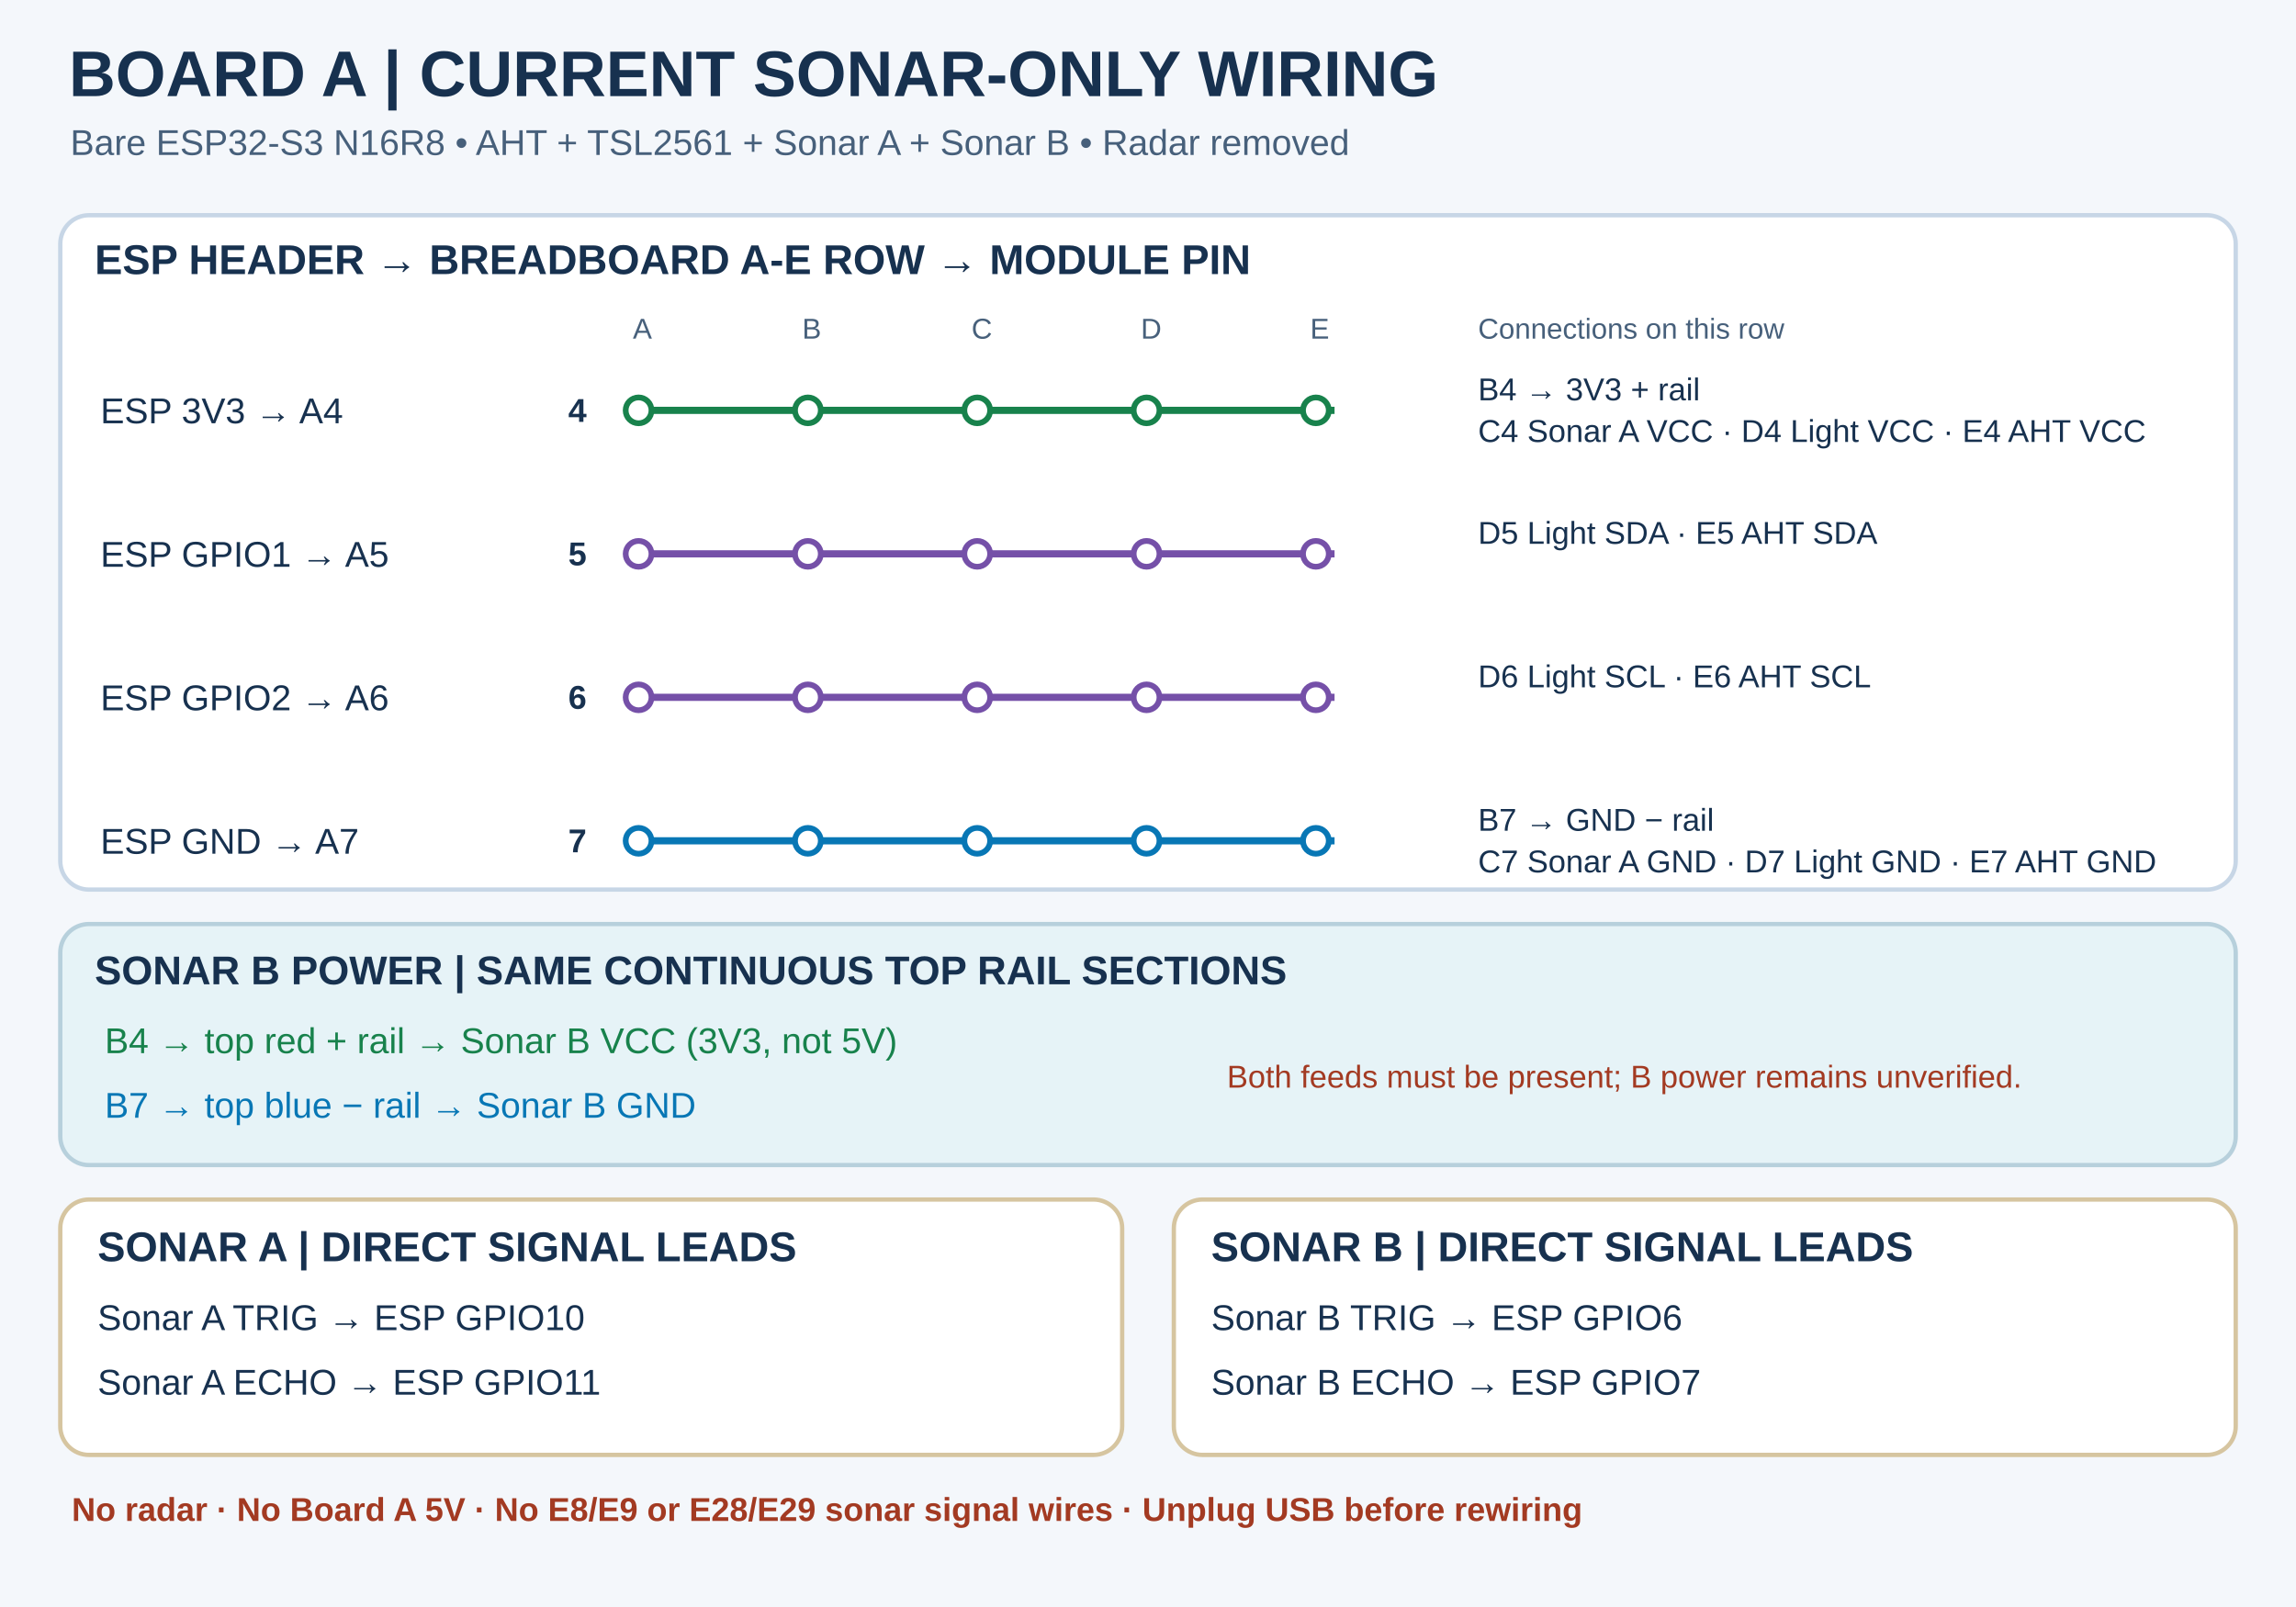
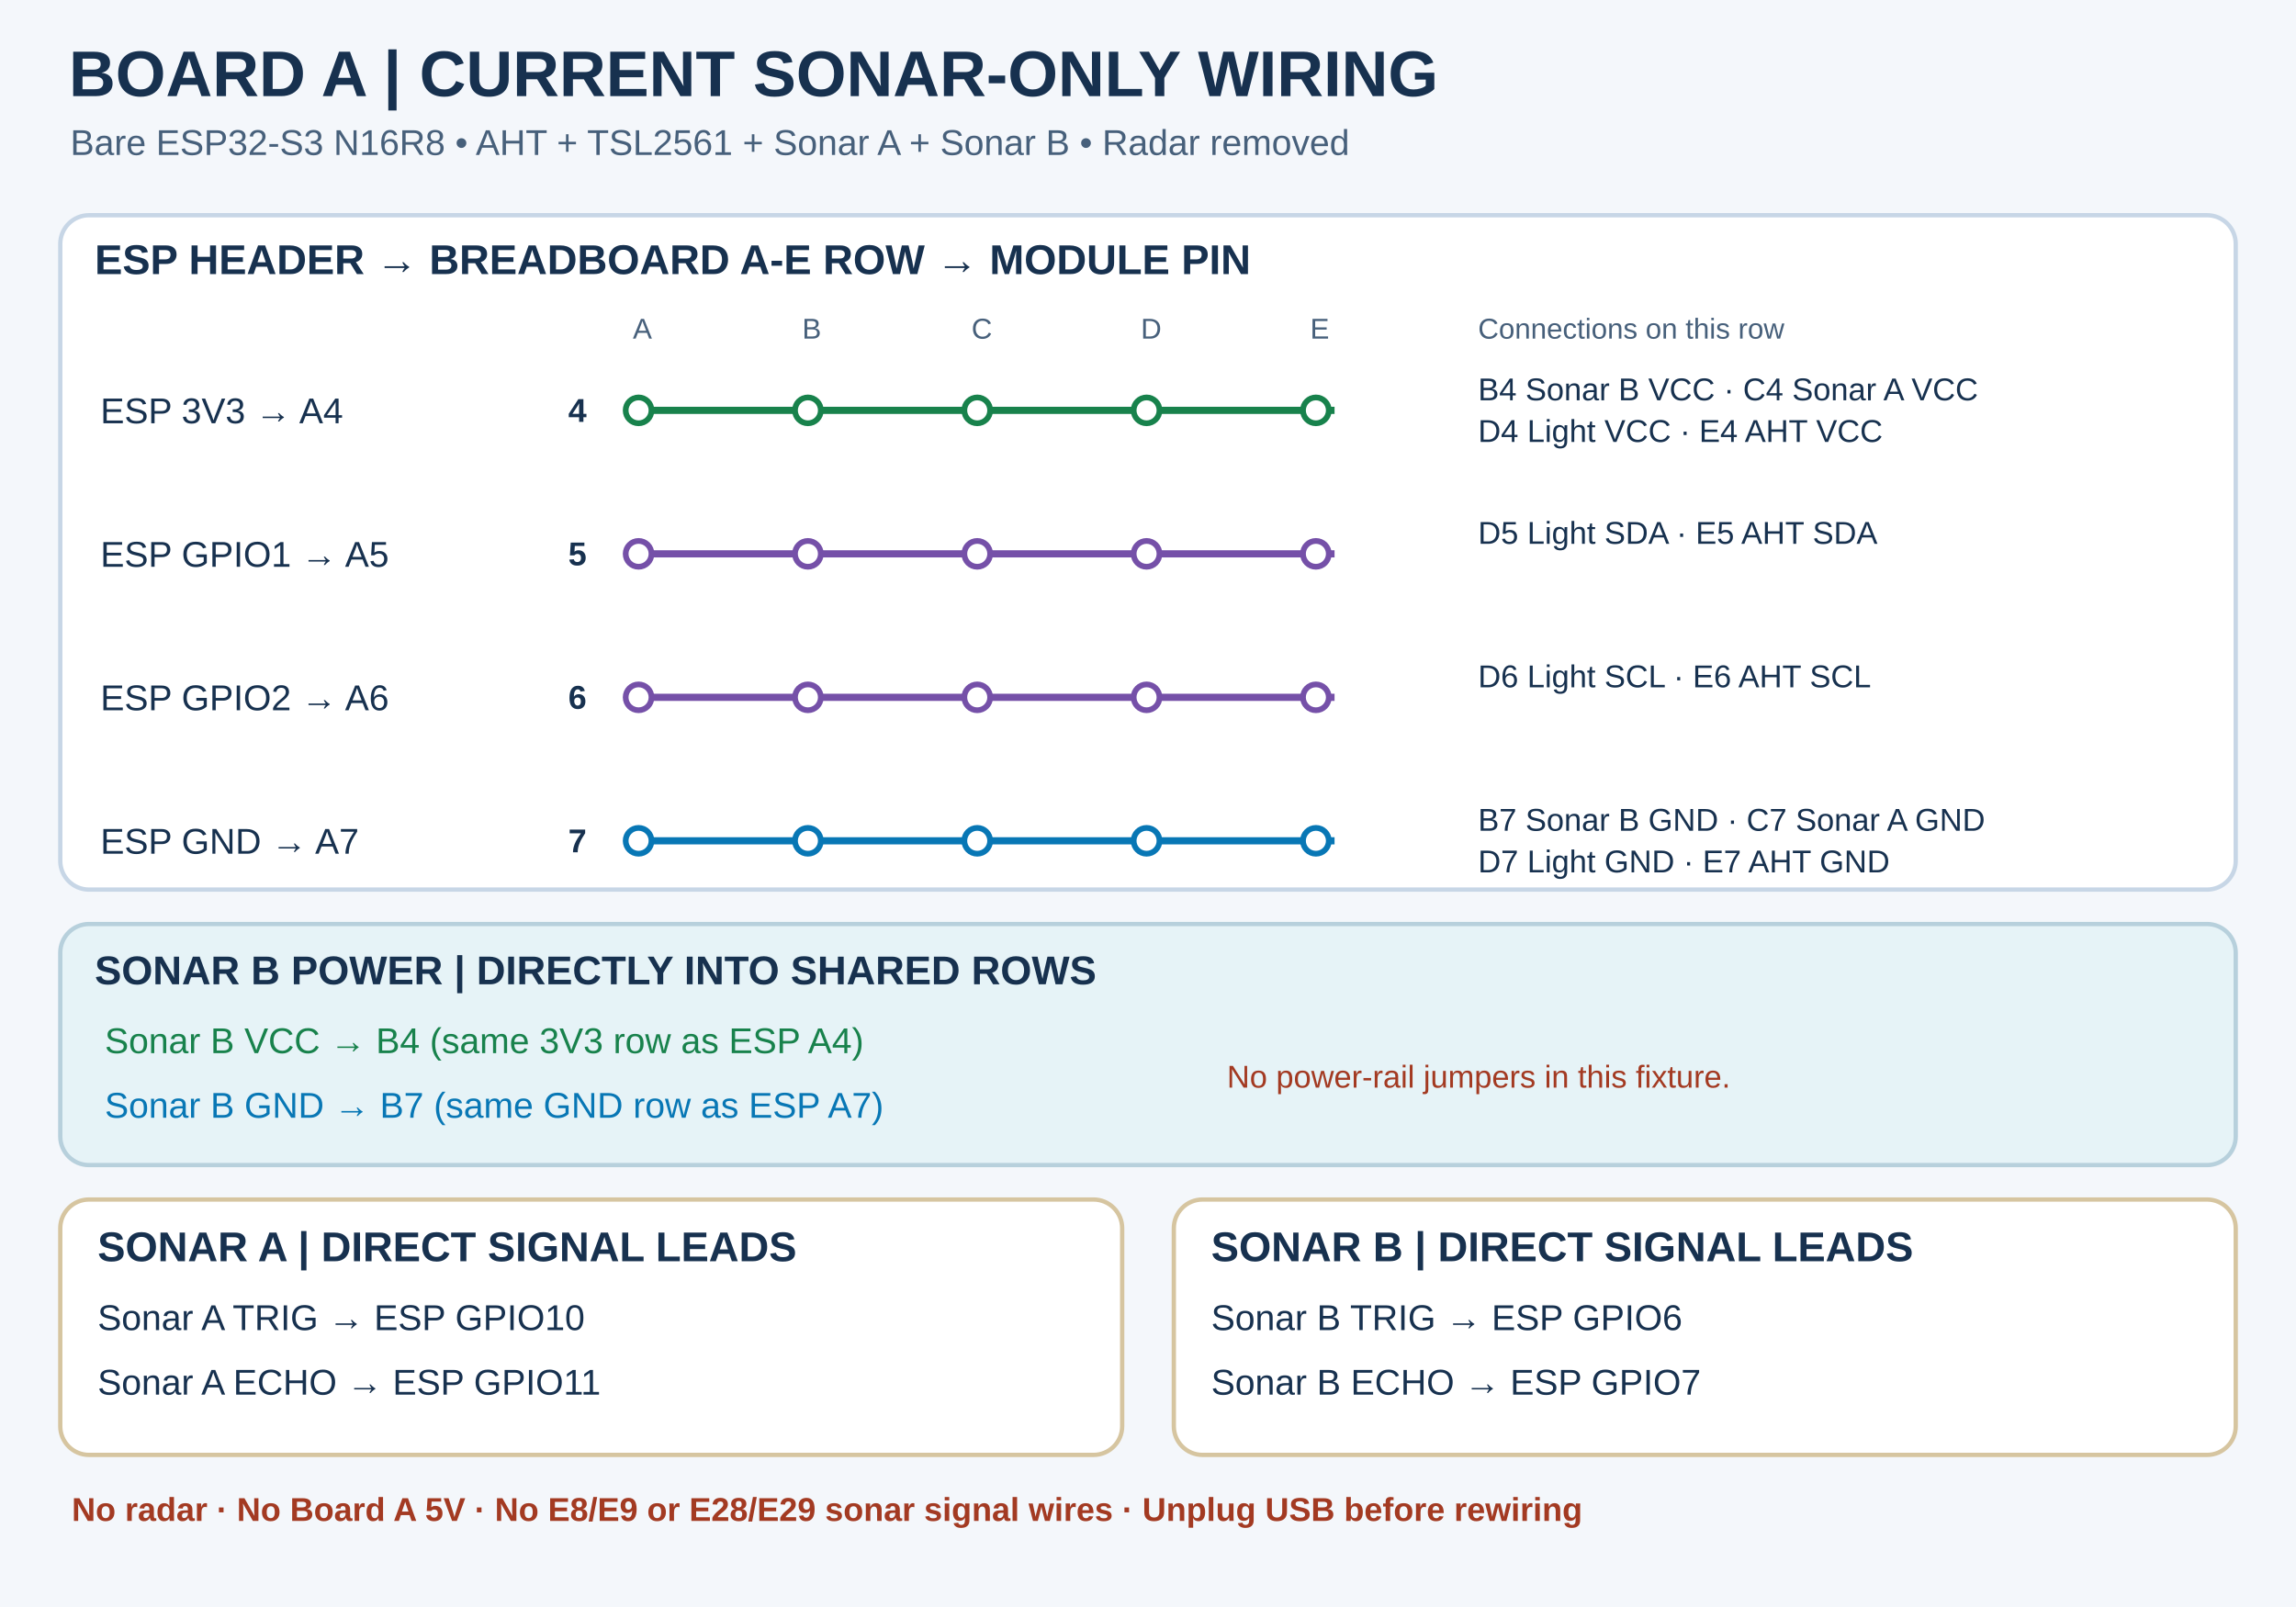
<svg xmlns="http://www.w3.org/2000/svg" width="1600" height="1120" viewBox="0 0 1600 1120" role="img" aria-label="Board A N16R8 sonar-only wiring: shared I2C on GPIO1 and 2, Sonar A direct on GPIO10 and 11, Sonar B direct on GPIO6 and 7, no radar">
  <rect width="1600" height="1120" fill="#f4f7fb" />
  <text x="48" y="67" fill="#17314f" font-family="Arial,sans-serif" font-weight="700" font-size="45">BOARD A | CURRENT SONAR-ONLY WIRING</text>
  <text x="49" y="108" fill="#47607b" font-family="Arial,sans-serif" font-size="25">Bare ESP32-S3 N16R8  •  AHT + TSL2561 + Sonar A + Sonar B  •  Radar removed</text>
  <rect x="42" y="150" width="1516" height="470" rx="20" fill="#fff" stroke="#c7d6e6" stroke-width="3" />
  <text x="66" y="191" fill="#17314f" font-family="Arial,sans-serif" font-weight="700" font-size="29">ESP HEADER → BREADBOARD A-E ROW → MODULE PIN</text>
  <text x="441" y="236" fill="#47607b" font-family="Arial,sans-serif" font-size="20">A</text>
  <text x="559" y="236" fill="#47607b" font-family="Arial,sans-serif" font-size="20">B</text>
  <text x="677" y="236" fill="#47607b" font-family="Arial,sans-serif" font-size="20">C</text>
  <text x="795" y="236" fill="#47607b" font-family="Arial,sans-serif" font-size="20">D</text>
  <text x="913" y="236" fill="#47607b" font-family="Arial,sans-serif" font-size="20">E</text>
  <text x="1030" y="236" fill="#47607b" font-family="Arial,sans-serif" font-size="20">Connections on this row</text>
  <g font-family="Arial,sans-serif" font-size="25" fill="#17314f">
    <text x="70" y="295">ESP 3V3 → A4</text>
    <text x="70" y="395">ESP GPIO1 → A5</text>
    <text x="70" y="495">ESP GPIO2 → A6</text>
    <text x="70" y="595">ESP GND → A7</text>
  </g>
  <g stroke-width="5" fill="none">
    <path d="M440 286H930" stroke="#18824c" />
    <path d="M440 386H930" stroke="#7550a8" />
    <path d="M440 486H930" stroke="#7550a8" />
    <path d="M440 586H930" stroke="#0877b5" />
  </g>
  <g font-family="Arial,sans-serif" font-weight="700" font-size="23" fill="#17314f">
    <text x="396" y="294">4</text>
    <text x="396" y="394">5</text>
    <text x="396" y="494">6</text>
    <text x="396" y="594">7</text>
  </g>
  <g fill="#fff" stroke-width="4">
    <g stroke="#18824c">
      <circle cx="445" cy="286" r="9" />
      <circle cx="563" cy="286" r="9" />
      <circle cx="681" cy="286" r="9" />
      <circle cx="799" cy="286" r="9" />
      <circle cx="917" cy="286" r="9" />
    </g>
    <g stroke="#7550a8">
      <circle cx="445" cy="386" r="9" />
      <circle cx="563" cy="386" r="9" />
      <circle cx="681" cy="386" r="9" />
      <circle cx="799" cy="386" r="9" />
      <circle cx="917" cy="386" r="9" />
      <circle cx="445" cy="486" r="9" />
      <circle cx="563" cy="486" r="9" />
      <circle cx="681" cy="486" r="9" />
      <circle cx="799" cy="486" r="9" />
      <circle cx="917" cy="486" r="9" />
    </g>
    <g stroke="#0877b5">
      <circle cx="445" cy="586" r="9" />
      <circle cx="563" cy="586" r="9" />
      <circle cx="681" cy="586" r="9" />
      <circle cx="799" cy="586" r="9" />
      <circle cx="917" cy="586" r="9" />
    </g>
  </g>
  <g font-family="Arial,sans-serif" font-size="22" fill="#17314f">
-     <text x="1030" y="279">B4 → 3V3 + rail</text>
-     <text x="1030" y="308">C4 Sonar A VCC · D4 Light VCC · E4 AHT VCC</text>
+     <text x="1030" y="279">B4 Sonar B VCC · C4 Sonar A VCC</text>
+     <text x="1030" y="308">D4 Light VCC · E4 AHT VCC</text>
    <text x="1030" y="379">D5 Light SDA · E5 AHT SDA</text>
    <text x="1030" y="479">D6 Light SCL · E6 AHT SCL</text>
-     <text x="1030" y="579">B7 → GND − rail</text>
-     <text x="1030" y="608">C7 Sonar A GND · D7 Light GND · E7 AHT GND</text>
+     <text x="1030" y="579">B7 Sonar B GND · C7 Sonar A GND</text>
+     <text x="1030" y="608">D7 Light GND · E7 AHT GND</text>
  </g>
  <rect x="42" y="644" width="1516" height="168" rx="20" fill="#e6f3f7" stroke="#b7d0dc" stroke-width="3" />
-   <text x="66" y="686" fill="#17314f" font-family="Arial,sans-serif" font-weight="700" font-size="28">SONAR B POWER | SAME CONTINUOUS TOP RAIL SECTIONS</text>
-   <text x="73" y="734" fill="#18824c" font-family="Arial,sans-serif" font-size="25">B4 → top red + rail → Sonar B VCC  (3V3, not 5V)</text>
-   <text x="73" y="779" fill="#0877b5" font-family="Arial,sans-serif" font-size="25">B7 → top blue − rail → Sonar B GND</text>
-   <text x="855" y="758" fill="#a33a22" font-family="Arial,sans-serif" font-size="22">Both feeds must be present; B power remains unverified.</text>
+   <text x="66" y="686" fill="#17314f" font-family="Arial,sans-serif" font-weight="700" font-size="28">SONAR B POWER | DIRECTLY INTO SHARED ROWS</text>
+   <text x="73" y="734" fill="#18824c" font-family="Arial,sans-serif" font-size="25">Sonar B VCC → B4  (same 3V3 row as ESP A4)</text>
+   <text x="73" y="779" fill="#0877b5" font-family="Arial,sans-serif" font-size="25">Sonar B GND → B7  (same GND row as ESP A7)</text>
+   <text x="855" y="758" fill="#a33a22" font-family="Arial,sans-serif" font-size="22">No power-rail jumpers in this fixture.</text>
  <rect x="42" y="836" width="740" height="178" rx="20" fill="#fff" stroke="#d6c5a0" stroke-width="3" />
  <rect x="818" y="836" width="740" height="178" rx="20" fill="#fff" stroke="#d6c5a0" stroke-width="3" />
  <text x="68" y="879" fill="#17314f" font-family="Arial,sans-serif" font-weight="700" font-size="29">SONAR A | DIRECT SIGNAL LEADS</text>
  <text x="68" y="927" fill="#17314f" font-family="Arial,sans-serif" font-size="25">Sonar A TRIG → ESP GPIO10</text>
  <text x="68" y="972" fill="#17314f" font-family="Arial,sans-serif" font-size="25">Sonar A ECHO → ESP GPIO11</text>
  <text x="844" y="879" fill="#17314f" font-family="Arial,sans-serif" font-weight="700" font-size="29">SONAR B | DIRECT SIGNAL LEADS</text>
  <text x="844" y="927" fill="#17314f" font-family="Arial,sans-serif" font-size="25">Sonar B TRIG → ESP GPIO6</text>
  <text x="844" y="972" fill="#17314f" font-family="Arial,sans-serif" font-size="25">Sonar B ECHO → ESP GPIO7</text>
  <text x="50" y="1060" fill="#a33a22" font-family="Arial,sans-serif" font-weight="700" font-size="23">No radar · No Board A 5V · No E8/E9 or E28/E29 sonar signal wires · Unplug USB before rewiring</text>
</svg>
